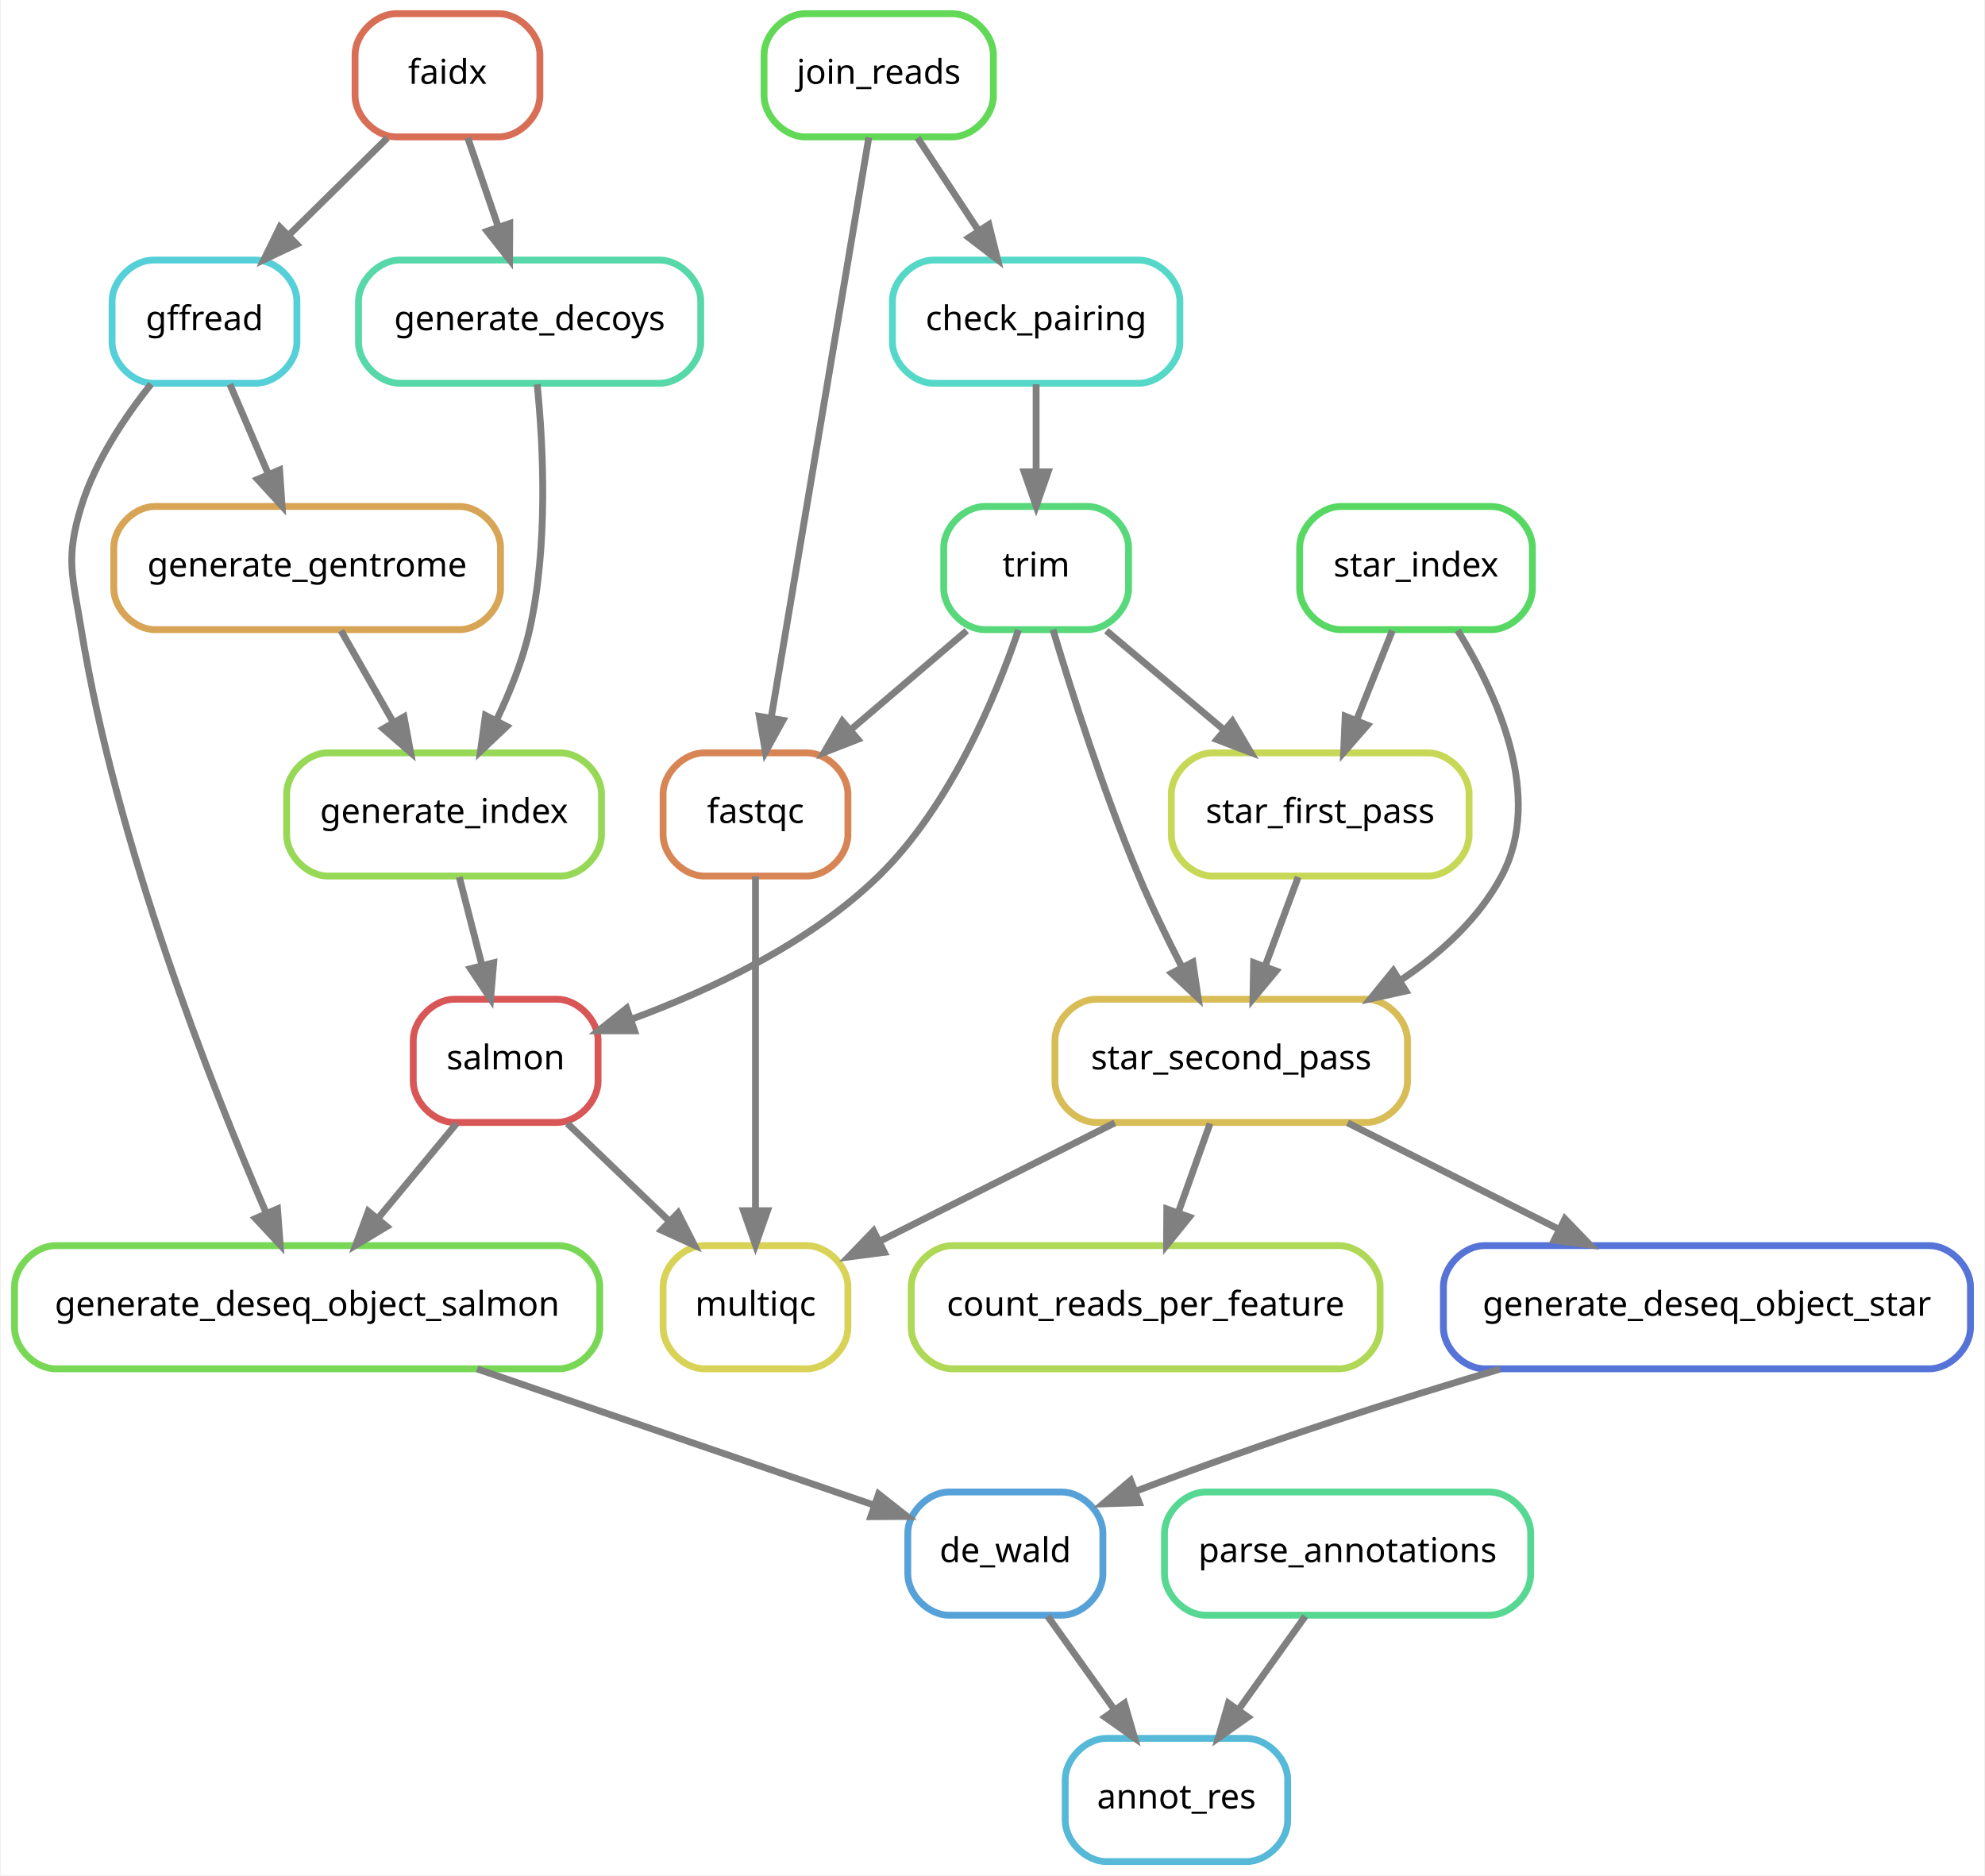
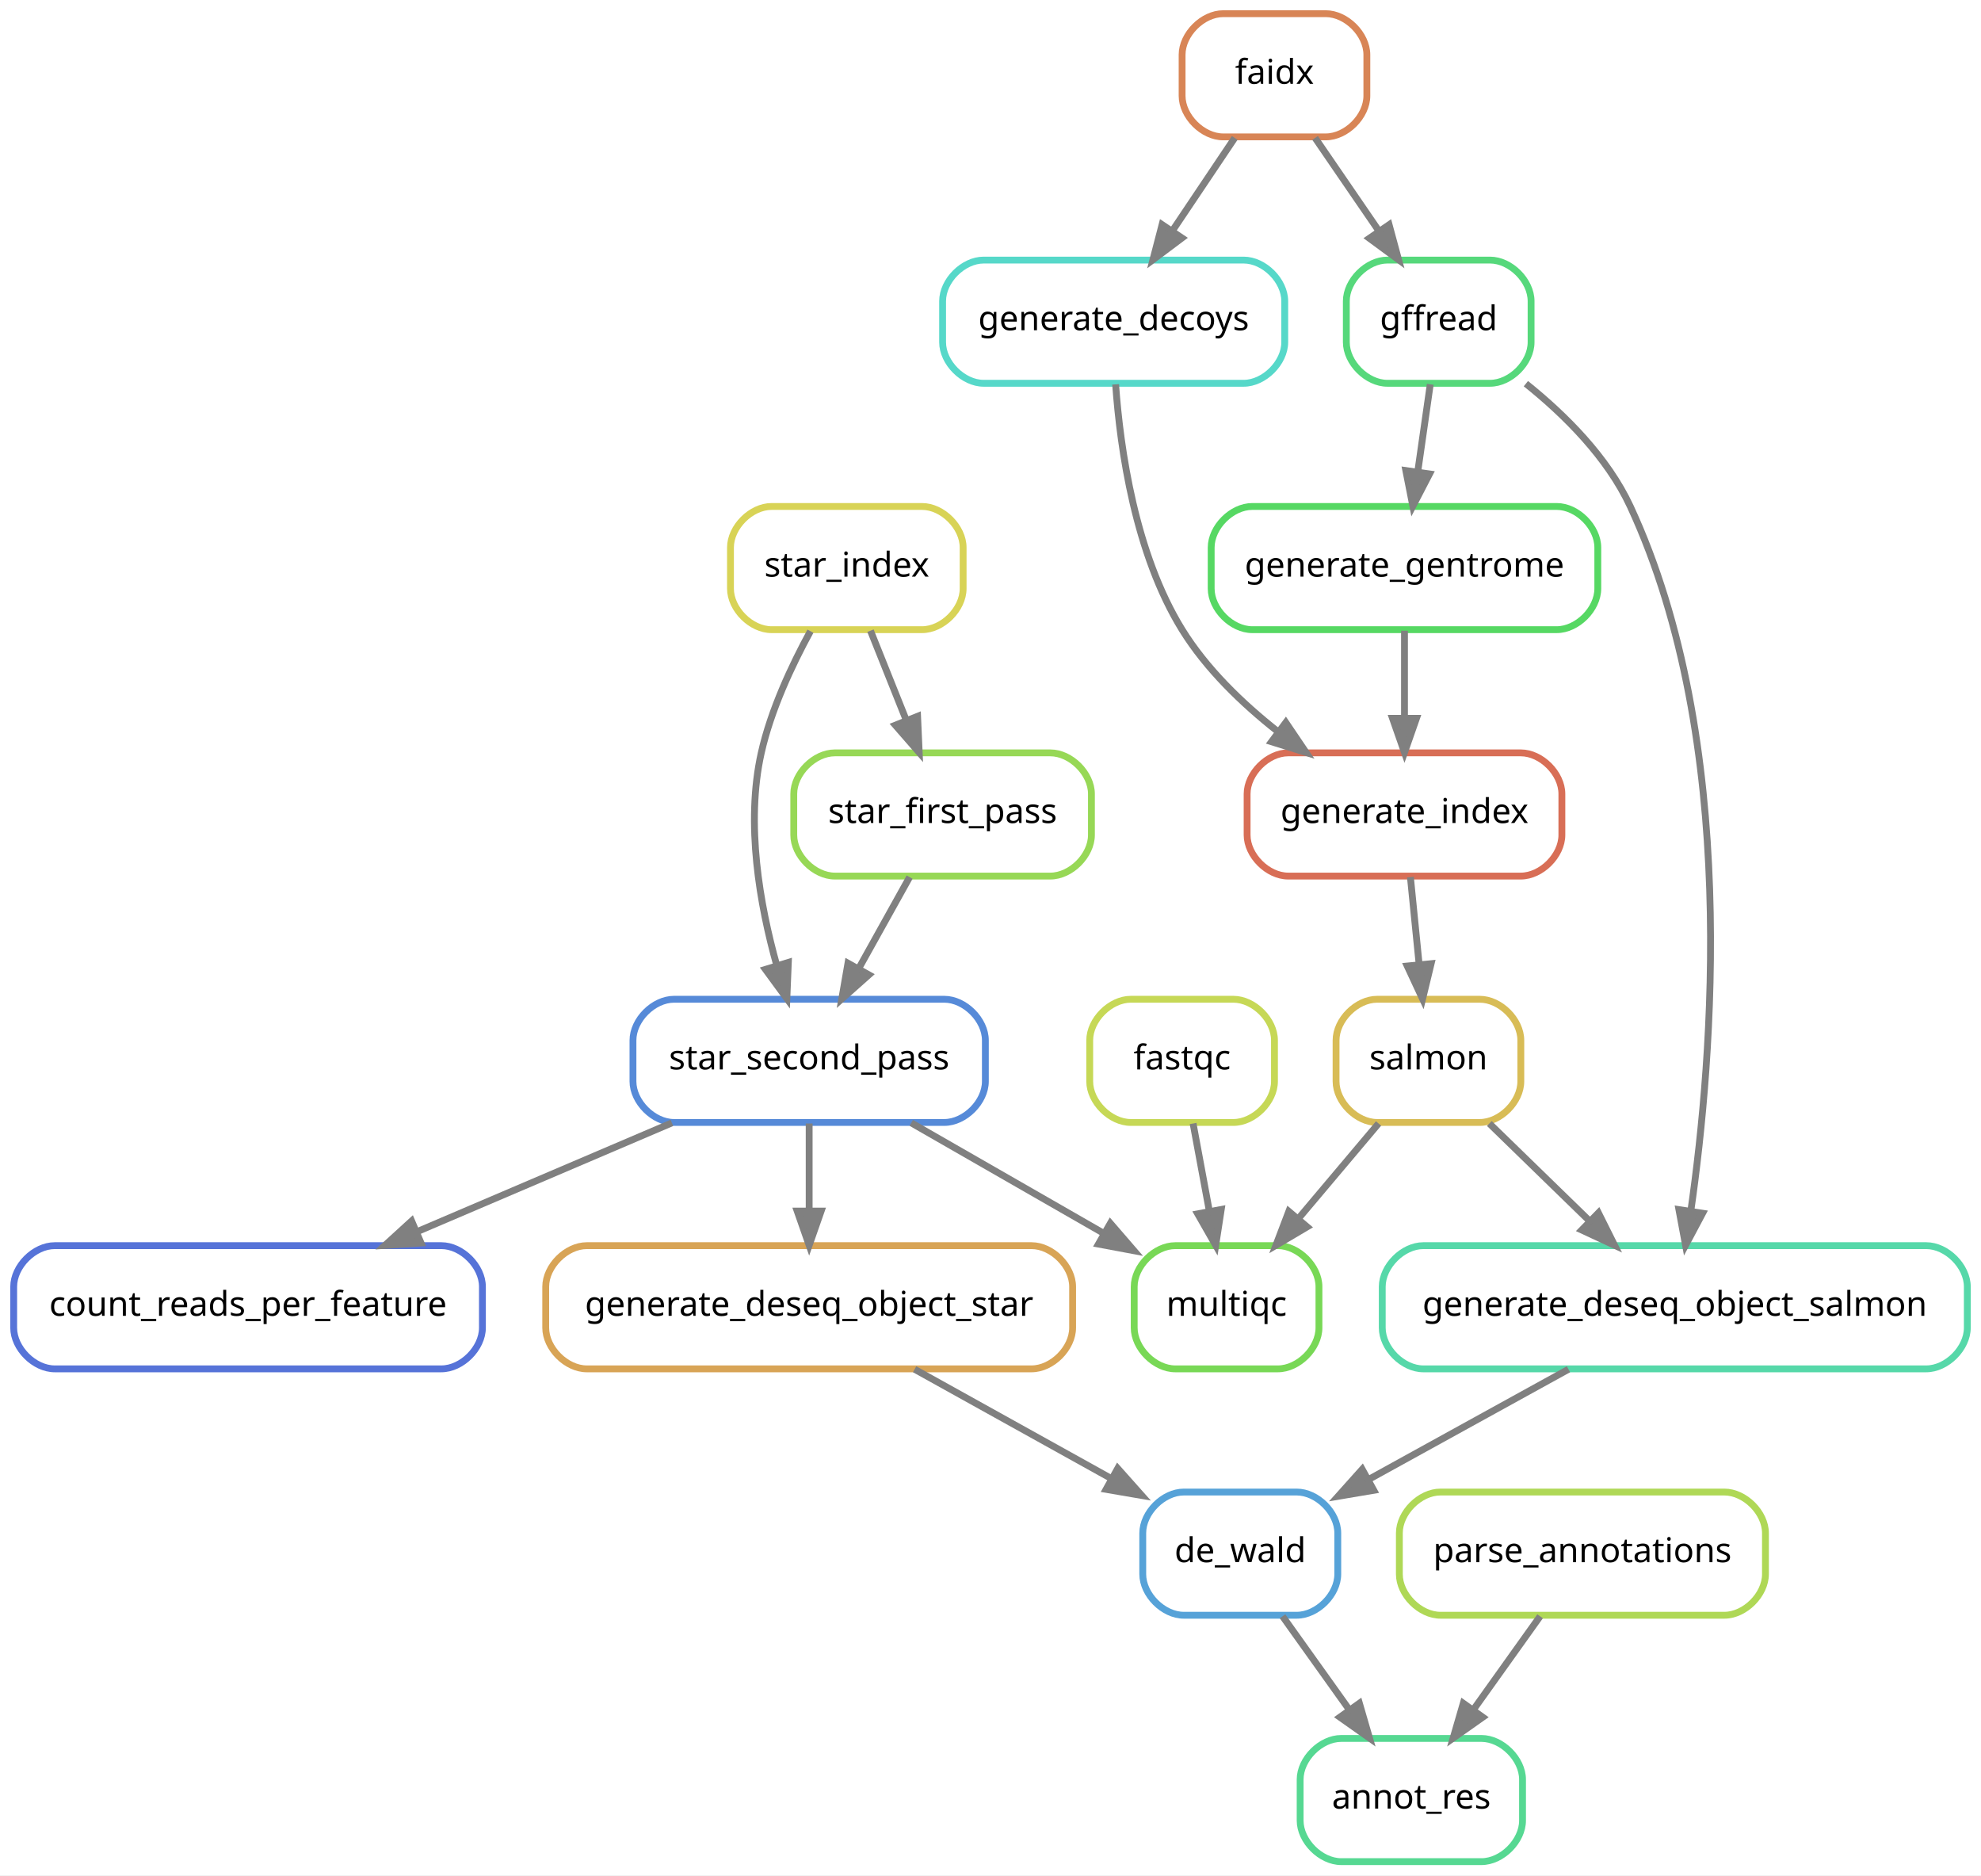
- <svg xmlns="http://www.w3.org/2000/svg" width="580pt" height="548pt" viewBox="0.00 0.00 579.50 548.00">
+ <svg xmlns="http://www.w3.org/2000/svg" width="579pt" height="548pt" viewBox="0.00 0.00 579.00 548.00">
  <g id="graph0" class="graph" transform="scale(1 1) rotate(0) translate(4 544)">
-     <polygon fill="white" stroke="transparent" points="-4,4 -4,-544 575.5,-544 575.5,4 -4,4" />
+     <polygon fill="white" stroke="transparent" points="-4,4 -4,-544 575,-544 575,4 -4,4" />
    <g id="node1" class="node">
-       <path fill="none" stroke="#56b9d8" stroke-width="2" d="M360,-36C360,-36 319,-36 319,-36 313,-36 307,-30 307,-24 307,-24 307,-12 307,-12 307,-6 313,0 319,0 319,0 360,0 360,0 366,0 372,-6 372,-12 372,-12 372,-24 372,-24 372,-30 366,-36 360,-36" />
-       <text text-anchor="middle" x="339.5" y="-15.5" font-family="sans" font-size="10.00">annot_res</text>
+       <path fill="none" stroke="#56d892" stroke-width="2" d="M429,-36C429,-36 388,-36 388,-36 382,-36 376,-30 376,-24 376,-24 376,-12 376,-12 376,-6 382,0 388,0 388,0 429,0 429,0 435,0 441,-6 441,-12 441,-12 441,-24 441,-24 441,-30 435,-36 429,-36" />
+       <text text-anchor="middle" x="408.5" y="-15.5" font-family="sans" font-size="10.00">annot_res</text>
    </g>
    <g id="node2" class="node">
-       <path fill="none" stroke="#d8d356" stroke-width="2" d="M231.5,-180C231.5,-180 201.5,-180 201.5,-180 195.5,-180 189.5,-174 189.5,-168 189.5,-168 189.5,-156 189.5,-156 189.5,-150 195.5,-144 201.5,-144 201.5,-144 231.5,-144 231.5,-144 237.5,-144 243.5,-150 243.5,-156 243.5,-156 243.5,-168 243.5,-168 243.5,-174 237.5,-180 231.5,-180" />
-       <text text-anchor="middle" x="216.5" y="-159.5" font-family="sans" font-size="10.00">multiqc</text>
+       <path fill="none" stroke="#78d856" stroke-width="2" d="M369.5,-180C369.5,-180 339.5,-180 339.5,-180 333.5,-180 327.5,-174 327.5,-168 327.5,-168 327.5,-156 327.5,-156 327.5,-150 333.5,-144 339.5,-144 339.5,-144 369.5,-144 369.5,-144 375.5,-144 381.5,-150 381.5,-156 381.5,-156 381.5,-168 381.5,-168 381.5,-174 375.5,-180 369.5,-180" />
+       <text text-anchor="middle" x="354.5" y="-159.5" font-family="sans" font-size="10.00">multiqc</text>
    </g>
    <g id="node3" class="node">
-       <path fill="none" stroke="#afd856" stroke-width="2" d="M387,-180C387,-180 274,-180 274,-180 268,-180 262,-174 262,-168 262,-168 262,-156 262,-156 262,-150 268,-144 274,-144 274,-144 387,-144 387,-144 393,-144 399,-150 399,-156 399,-156 399,-168 399,-168 399,-174 393,-180 387,-180" />
-       <text text-anchor="middle" x="330.5" y="-159.5" font-family="sans" font-size="10.00">count_reads_per_feature</text>
+       <path fill="none" stroke="#5673d8" stroke-width="2" d="M125,-180C125,-180 12,-180 12,-180 6,-180 0,-174 0,-168 0,-168 0,-156 0,-156 0,-150 6,-144 12,-144 12,-144 125,-144 125,-144 131,-144 137,-150 137,-156 137,-156 137,-168 137,-168 137,-174 131,-180 125,-180" />
+       <text text-anchor="middle" x="68.5" y="-159.5" font-family="sans" font-size="10.00">count_reads_per_feature</text>
    </g>
    <g id="node4" class="node">
-       <path fill="none" stroke="#56a2d8" stroke-width="2" d="M306,-108C306,-108 273,-108 273,-108 267,-108 261,-102 261,-96 261,-96 261,-84 261,-84 261,-78 267,-72 273,-72 273,-72 306,-72 306,-72 312,-72 318,-78 318,-84 318,-84 318,-96 318,-96 318,-102 312,-108 306,-108" />
-       <text text-anchor="middle" x="289.5" y="-87.5" font-family="sans" font-size="10.00">de_wald</text>
+       <path fill="none" stroke="#56a2d8" stroke-width="2" d="M375,-108C375,-108 342,-108 342,-108 336,-108 330,-102 330,-96 330,-96 330,-84 330,-84 330,-78 336,-72 342,-72 342,-72 375,-72 375,-72 381,-72 387,-78 387,-84 387,-84 387,-96 387,-96 387,-102 381,-108 375,-108" />
+       <text text-anchor="middle" x="358.5" y="-87.5" font-family="sans" font-size="10.00">de_wald</text>
    </g>
    <g id="edge2" class="edge">
-       <path fill="none" stroke="grey" stroke-width="2" d="M301.86,-71.7C307.73,-63.47 314.87,-53.48 321.34,-44.42" />
-       <polygon fill="grey" stroke="grey" stroke-width="2" points="324.32,-46.28 327.28,-36.1 318.62,-42.21 324.32,-46.28" />
+       <path fill="none" stroke="grey" stroke-width="2" d="M370.86,-71.7C376.73,-63.47 383.87,-53.48 390.34,-44.42" />
+       <polygon fill="grey" stroke="grey" stroke-width="2" points="393.32,-46.28 396.28,-36.1 387.62,-42.21 393.32,-46.28" />
    </g>
    <g id="node5" class="node">
-       <path fill="none" stroke="#56d892" stroke-width="2" d="M431,-108C431,-108 348,-108 348,-108 342,-108 336,-102 336,-96 336,-96 336,-84 336,-84 336,-78 342,-72 348,-72 348,-72 431,-72 431,-72 437,-72 443,-78 443,-84 443,-84 443,-96 443,-96 443,-102 437,-108 431,-108" />
-       <text text-anchor="middle" x="389.5" y="-87.5" font-family="sans" font-size="10.00">parse_annotations</text>
+       <path fill="none" stroke="#afd856" stroke-width="2" d="M500,-108C500,-108 417,-108 417,-108 411,-108 405,-102 405,-96 405,-96 405,-84 405,-84 405,-78 411,-72 417,-72 417,-72 500,-72 500,-72 506,-72 512,-78 512,-84 512,-84 512,-96 512,-96 512,-102 506,-108 500,-108" />
+       <text text-anchor="middle" x="458.5" y="-87.5" font-family="sans" font-size="10.00">parse_annotations</text>
    </g>
    <g id="edge1" class="edge">
-       <path fill="none" stroke="grey" stroke-width="2" d="M377.14,-71.7C371.27,-63.47 364.13,-53.48 357.66,-44.42" />
-       <polygon fill="grey" stroke="grey" stroke-width="2" points="360.38,-42.21 351.72,-36.1 354.68,-46.28 360.38,-42.21" />
+       <path fill="none" stroke="grey" stroke-width="2" d="M446.14,-71.7C440.27,-63.47 433.13,-53.48 426.66,-44.42" />
+       <polygon fill="grey" stroke="grey" stroke-width="2" points="429.38,-42.21 420.72,-36.1 423.68,-46.28 429.38,-42.21" />
    </g>
    <g id="node6" class="node">
-       <path fill="none" stroke="#d88556" stroke-width="2" d="M231.5,-324C231.5,-324 201.5,-324 201.5,-324 195.5,-324 189.5,-318 189.5,-312 189.5,-312 189.5,-300 189.5,-300 189.5,-294 195.5,-288 201.5,-288 201.5,-288 231.5,-288 231.5,-288 237.5,-288 243.5,-294 243.5,-300 243.5,-300 243.5,-312 243.5,-312 243.5,-318 237.5,-324 231.5,-324" />
-       <text text-anchor="middle" x="216.5" y="-303.5" font-family="sans" font-size="10.00">fastqc</text>
+       <path fill="none" stroke="#c6d856" stroke-width="2" d="M356.5,-252C356.5,-252 326.5,-252 326.5,-252 320.5,-252 314.5,-246 314.5,-240 314.5,-240 314.5,-228 314.5,-228 314.5,-222 320.5,-216 326.5,-216 326.5,-216 356.5,-216 356.5,-216 362.5,-216 368.5,-222 368.5,-228 368.5,-228 368.5,-240 368.5,-240 368.5,-246 362.5,-252 356.5,-252" />
+       <text text-anchor="middle" x="341.5" y="-231.5" font-family="sans" font-size="10.00">fastqc</text>
    </g>
    <g id="edge3" class="edge">
-       <path fill="none" stroke="grey" stroke-width="2" d="M216.5,-287.87C216.5,-263.67 216.5,-219.21 216.5,-190.39" />
-       <polygon fill="grey" stroke="grey" stroke-width="2" points="220,-190.19 216.5,-180.19 213,-190.19 220,-190.19" />
+       <path fill="none" stroke="grey" stroke-width="2" d="M344.71,-215.7C346.15,-207.98 347.87,-198.71 349.46,-190.11" />
+       <polygon fill="grey" stroke="grey" stroke-width="2" points="352.94,-190.58 351.32,-180.1 346.06,-189.3 352.94,-190.58" />
    </g>
    <g id="node7" class="node">
-       <path fill="none" stroke="#d85656" stroke-width="2" d="M158.5,-252C158.5,-252 128.5,-252 128.5,-252 122.5,-252 116.5,-246 116.5,-240 116.5,-240 116.5,-228 116.5,-228 116.5,-222 122.5,-216 128.5,-216 128.5,-216 158.5,-216 158.5,-216 164.5,-216 170.5,-222 170.5,-228 170.5,-228 170.5,-240 170.5,-240 170.5,-246 164.5,-252 158.5,-252" />
-       <text text-anchor="middle" x="143.5" y="-231.5" font-family="sans" font-size="10.00">salmon</text>
+       <path fill="none" stroke="#d8bc56" stroke-width="2" d="M428.5,-252C428.5,-252 398.5,-252 398.5,-252 392.5,-252 386.5,-246 386.5,-240 386.5,-240 386.5,-228 386.5,-228 386.5,-222 392.5,-216 398.5,-216 398.5,-216 428.5,-216 428.5,-216 434.5,-216 440.5,-222 440.5,-228 440.5,-228 440.5,-240 440.5,-240 440.5,-246 434.5,-252 428.5,-252" />
+       <text text-anchor="middle" x="413.5" y="-231.5" font-family="sans" font-size="10.00">salmon</text>
    </g>
    <g id="edge4" class="edge">
-       <path fill="none" stroke="grey" stroke-width="2" d="M161.54,-215.7C170.56,-207.05 181.62,-196.45 191.44,-187.03" />
-       <polygon fill="grey" stroke="grey" stroke-width="2" points="193.87,-189.55 198.66,-180.1 189.02,-184.5 193.87,-189.55" />
+       <path fill="none" stroke="grey" stroke-width="2" d="M398.92,-215.7C391.84,-207.3 383.22,-197.07 375.45,-187.86" />
+       <polygon fill="grey" stroke="grey" stroke-width="2" points="378.04,-185.49 368.92,-180.1 372.69,-190.01 378.04,-185.49" />
    </g>
    <g id="node9" class="node">
-       <path fill="none" stroke="#78d856" stroke-width="2" d="M159,-180C159,-180 12,-180 12,-180 6,-180 0,-174 0,-168 0,-168 0,-156 0,-156 0,-150 6,-144 12,-144 12,-144 159,-144 159,-144 165,-144 171,-150 171,-156 171,-156 171,-168 171,-168 171,-174 165,-180 159,-180" />
-       <text text-anchor="middle" x="85.5" y="-159.5" font-family="sans" font-size="10.00">generate_deseq_object_salmon</text>
+       <path fill="none" stroke="#56d8a9" stroke-width="2" d="M559,-180C559,-180 412,-180 412,-180 406,-180 400,-174 400,-168 400,-168 400,-156 400,-156 400,-150 406,-144 412,-144 412,-144 559,-144 559,-144 565,-144 571,-150 571,-156 571,-156 571,-168 571,-168 571,-174 565,-180 559,-180" />
+       <text text-anchor="middle" x="485.5" y="-159.5" font-family="sans" font-size="10.00">generate_deseq_object_salmon</text>
+     </g>
+     <g id="edge13" class="edge">
+       <path fill="none" stroke="grey" stroke-width="2" d="M431.3,-215.7C440.1,-207.14 450.88,-196.66 460.5,-187.3" />
+       <polygon fill="grey" stroke="grey" stroke-width="2" points="463.18,-189.58 467.91,-180.1 458.3,-184.57 463.18,-189.58" />
+     </g>
+     <g id="node8" class="node">
+       <path fill="none" stroke="#568ad8" stroke-width="2" d="M272,-252C272,-252 193,-252 193,-252 187,-252 181,-246 181,-240 181,-240 181,-228 181,-228 181,-222 187,-216 193,-216 193,-216 272,-216 272,-216 278,-216 284,-222 284,-228 284,-228 284,-240 284,-240 284,-246 278,-252 272,-252" />
+       <text text-anchor="middle" x="232.5" y="-231.5" font-family="sans" font-size="10.00">star_second_pass</text>
+     </g>
+     <g id="edge5" class="edge">
+       <path fill="none" stroke="grey" stroke-width="2" d="M262.34,-215.88C279.28,-206.16 300.61,-193.92 318.47,-183.67" />
+       <polygon fill="grey" stroke="grey" stroke-width="2" points="320.53,-186.53 327.46,-178.51 317.05,-180.46 320.53,-186.53" />
+     </g>
+     <g id="edge6" class="edge">
+       <path fill="none" stroke="grey" stroke-width="2" d="M192.38,-215.88C169.86,-206.26 141.58,-194.19 117.73,-184.01" />
+       <polygon fill="grey" stroke="grey" stroke-width="2" points="119.06,-180.77 108.49,-180.07 116.31,-187.21 119.06,-180.77" />
+     </g>
+     <g id="node10" class="node">
+       <path fill="none" stroke="#d8a456" stroke-width="2" d="M297.5,-180C297.5,-180 167.5,-180 167.5,-180 161.5,-180 155.5,-174 155.5,-168 155.5,-168 155.5,-156 155.5,-156 155.5,-150 161.5,-144 167.5,-144 167.5,-144 297.5,-144 297.5,-144 303.5,-144 309.5,-150 309.5,-156 309.5,-156 309.5,-168 309.5,-168 309.5,-174 303.5,-180 297.5,-180" />
+       <text text-anchor="middle" x="232.5" y="-159.5" font-family="sans" font-size="10.00">generate_deseq_object_star</text>
+     </g>
+     <g id="edge14" class="edge">
+       <path fill="none" stroke="grey" stroke-width="2" d="M232.5,-215.7C232.5,-207.98 232.5,-198.71 232.5,-190.11" />
+       <polygon fill="grey" stroke="grey" stroke-width="2" points="236,-190.1 232.5,-180.1 229,-190.1 236,-190.1" />
+     </g>
+     <g id="edge8" class="edge">
+       <path fill="none" stroke="grey" stroke-width="2" d="M454.43,-143.88C436.76,-134.14 414.51,-121.87 395.89,-111.61" />
+       <polygon fill="grey" stroke="grey" stroke-width="2" points="397.52,-108.51 387.08,-106.75 394.14,-114.64 397.52,-108.51" />
+     </g>
+     <g id="edge7" class="edge">
+       <path fill="none" stroke="grey" stroke-width="2" d="M263.32,-143.88C280.65,-134.25 302.41,-122.16 320.76,-111.97" />
+       <polygon fill="grey" stroke="grey" stroke-width="2" points="322.68,-114.9 329.72,-106.99 319.28,-108.78 322.68,-114.9" />
+     </g>
+     <g id="node11" class="node">
+       <path fill="none" stroke="#d86e56" stroke-width="2" d="M440.5,-324C440.5,-324 372.5,-324 372.5,-324 366.5,-324 360.5,-318 360.5,-312 360.5,-312 360.5,-300 360.5,-300 360.5,-294 366.5,-288 372.5,-288 372.5,-288 440.5,-288 440.5,-288 446.5,-288 452.5,-294 452.5,-300 452.5,-300 452.5,-312 452.5,-312 452.5,-318 446.5,-324 440.5,-324" />
+       <text text-anchor="middle" x="406.5" y="-303.5" font-family="sans" font-size="10.00">generate_index</text>
+     </g>
+     <g id="edge9" class="edge">
+       <path fill="none" stroke="grey" stroke-width="2" d="M408.23,-287.7C409,-279.98 409.93,-270.71 410.79,-262.11" />
+       <polygon fill="grey" stroke="grey" stroke-width="2" points="414.28,-262.4 411.79,-252.1 407.31,-261.71 414.28,-262.4" />
+     </g>
+     <g id="node12" class="node">
+       <path fill="none" stroke="#d8d356" stroke-width="2" d="M265.5,-396C265.5,-396 221.5,-396 221.5,-396 215.5,-396 209.5,-390 209.5,-384 209.5,-384 209.5,-372 209.5,-372 209.5,-366 215.5,-360 221.5,-360 221.5,-360 265.5,-360 265.5,-360 271.5,-360 277.5,-366 277.5,-372 277.5,-372 277.5,-384 277.5,-384 277.5,-390 271.5,-396 265.5,-396" />
+       <text text-anchor="middle" x="243.5" y="-375.5" font-family="sans" font-size="10.00">star_index</text>
+     </g>
+     <g id="edge11" class="edge">
+       <path fill="none" stroke="grey" stroke-width="2" d="M232.87,-359.56C227.4,-349.54 221.3,-336.51 218.5,-324 213.87,-303.33 218.06,-279.62 223.03,-261.88" />
+       <polygon fill="grey" stroke="grey" stroke-width="2" points="226.41,-262.77 225.98,-252.19 219.72,-260.73 226.41,-262.77" />
+     </g>
+     <g id="node13" class="node">
+       <path fill="none" stroke="#97d856" stroke-width="2" d="M303,-324C303,-324 240,-324 240,-324 234,-324 228,-318 228,-312 228,-312 228,-300 228,-300 228,-294 234,-288 240,-288 240,-288 303,-288 303,-288 309,-288 315,-294 315,-300 315,-300 315,-312 315,-312 315,-318 309,-324 303,-324" />
+       <text text-anchor="middle" x="271.5" y="-303.5" font-family="sans" font-size="10.00">star_first_pass</text>
    </g>
    <g id="edge17" class="edge">
-       <path fill="none" stroke="grey" stroke-width="2" d="M129.16,-215.7C122.21,-207.3 113.73,-197.07 106.1,-187.86" />
-       <polygon fill="grey" stroke="grey" stroke-width="2" points="108.75,-185.57 99.67,-180.1 103.36,-190.04 108.75,-185.57" />
+       <path fill="none" stroke="grey" stroke-width="2" d="M250.42,-359.7C253.57,-351.81 257.38,-342.3 260.88,-333.55" />
+       <polygon fill="grey" stroke="grey" stroke-width="2" points="264.19,-334.69 264.66,-324.1 257.69,-332.09 264.19,-334.69" />
    </g>
-     <g id="node8" class="node">
-       <path fill="none" stroke="#d8bc56" stroke-width="2" d="M395,-252C395,-252 316,-252 316,-252 310,-252 304,-246 304,-240 304,-240 304,-228 304,-228 304,-222 310,-216 316,-216 316,-216 395,-216 395,-216 401,-216 407,-222 407,-228 407,-228 407,-240 407,-240 407,-246 401,-252 395,-252" />
-       <text text-anchor="middle" x="355.5" y="-231.5" font-family="sans" font-size="10.00">star_second_pass</text>
+     <g id="edge10" class="edge">
+       <path fill="none" stroke="grey" stroke-width="2" d="M261.86,-287.7C257.37,-279.64 251.94,-269.89 246.98,-260.98" />
+       <polygon fill="grey" stroke="grey" stroke-width="2" points="249.95,-259.14 242.03,-252.1 243.84,-262.54 249.95,-259.14" />
    </g>
-     <g id="edge5" class="edge">
-       <path fill="none" stroke="grey" stroke-width="2" d="M321.5,-215.88C300.63,-205.37 273.94,-191.92 252.68,-181.22" />
-       <polygon fill="grey" stroke="grey" stroke-width="2" points="254.15,-178.04 243.64,-176.67 251,-184.29 254.15,-178.04" />
+     <g id="node14" class="node">
+       <path fill="none" stroke="#56d87b" stroke-width="2" d="M431.5,-468C431.5,-468 401.5,-468 401.5,-468 395.5,-468 389.5,-462 389.5,-456 389.5,-456 389.5,-444 389.5,-444 389.5,-438 395.5,-432 401.5,-432 401.5,-432 431.5,-432 431.5,-432 437.5,-432 443.5,-438 443.5,-444 443.5,-444 443.5,-456 443.5,-456 443.5,-462 437.5,-468 431.5,-468" />
+       <text text-anchor="middle" x="416.5" y="-447.5" font-family="sans" font-size="10.00">gffread</text>
    </g>
-     <g id="edge6" class="edge">
-       <path fill="none" stroke="grey" stroke-width="2" d="M349.32,-215.7C346.5,-207.81 343.11,-198.3 339.98,-189.55" />
-       <polygon fill="grey" stroke="grey" stroke-width="2" points="343.27,-188.34 336.61,-180.1 336.68,-190.7 343.27,-188.34" />
+     <g id="edge12" class="edge">
+       <path fill="none" stroke="grey" stroke-width="2" d="M441.98,-431.89C453.44,-422.71 465.85,-410.33 472.5,-396 504.3,-327.44 496.66,-235.08 490.17,-190.01" />
+       <polygon fill="grey" stroke="grey" stroke-width="2" points="493.63,-189.47 488.65,-180.11 486.71,-190.53 493.63,-189.47" />
    </g>
-     <g id="node10" class="node">
-       <path fill="none" stroke="#5673d8" stroke-width="2" d="M559.5,-180C559.5,-180 429.5,-180 429.5,-180 423.5,-180 417.5,-174 417.5,-168 417.5,-168 417.5,-156 417.5,-156 417.5,-150 423.5,-144 429.5,-144 429.5,-144 559.5,-144 559.5,-144 565.5,-144 571.5,-150 571.5,-156 571.5,-156 571.5,-168 571.5,-168 571.5,-174 565.5,-180 559.5,-180" />
-       <text text-anchor="middle" x="494.5" y="-159.5" font-family="sans" font-size="10.00">generate_deseq_object_star</text>
+     <g id="node15" class="node">
+       <path fill="none" stroke="#56d863" stroke-width="2" d="M451,-396C451,-396 362,-396 362,-396 356,-396 350,-390 350,-384 350,-384 350,-372 350,-372 350,-366 356,-360 362,-360 362,-360 451,-360 451,-360 457,-360 463,-366 463,-372 463,-372 463,-384 463,-384 463,-390 457,-396 451,-396" />
+       <text text-anchor="middle" x="406.5" y="-375.5" font-family="sans" font-size="10.00">generate_gentrome</text>
+     </g>
+     <g id="edge19" class="edge">
+       <path fill="none" stroke="grey" stroke-width="2" d="M414.03,-431.7C412.93,-423.98 411.6,-414.71 410.37,-406.11" />
+       <polygon fill="grey" stroke="grey" stroke-width="2" points="413.82,-405.51 408.94,-396.1 406.89,-406.5 413.82,-405.51" />
+     </g>
+     <g id="edge15" class="edge">
+       <path fill="none" stroke="grey" stroke-width="2" d="M406.5,-359.7C406.5,-351.98 406.5,-342.71 406.5,-334.11" />
+       <polygon fill="grey" stroke="grey" stroke-width="2" points="410,-334.1 406.5,-324.1 403,-334.1 410,-334.1" />
+     </g>
+     <g id="node16" class="node">
+       <path fill="none" stroke="#56d8c9" stroke-width="2" d="M359.5,-468C359.5,-468 283.5,-468 283.5,-468 277.5,-468 271.5,-462 271.5,-456 271.5,-456 271.5,-444 271.5,-444 271.5,-438 277.5,-432 283.5,-432 283.5,-432 359.5,-432 359.5,-432 365.5,-432 371.5,-438 371.5,-444 371.5,-444 371.5,-456 371.5,-456 371.5,-462 365.5,-468 359.5,-468" />
+       <text text-anchor="middle" x="321.5" y="-447.5" font-family="sans" font-size="10.00">generate_decoys</text>
+     </g>
+     <g id="edge16" class="edge">
+       <path fill="none" stroke="grey" stroke-width="2" d="M322.07,-431.68C323.42,-412.77 327.76,-382.22 341.5,-360 348.57,-348.57 359,-338.49 369.43,-330.27" />
+       <polygon fill="grey" stroke="grey" stroke-width="2" points="371.81,-332.87 377.75,-324.09 367.63,-327.25 371.81,-332.87" />
+     </g>
+     <g id="node17" class="node">
+       <path fill="none" stroke="#d88556" stroke-width="2" d="M383.5,-540C383.5,-540 353.5,-540 353.5,-540 347.5,-540 341.5,-534 341.5,-528 341.5,-528 341.5,-516 341.5,-516 341.5,-510 347.5,-504 353.5,-504 353.5,-504 383.5,-504 383.5,-504 389.5,-504 395.5,-510 395.5,-516 395.5,-516 395.5,-528 395.5,-528 395.5,-534 389.5,-540 383.5,-540" />
+       <text text-anchor="middle" x="368.5" y="-519.5" font-family="sans" font-size="10.00">faidx</text>
    </g>
    <g id="edge18" class="edge">
-       <path fill="none" stroke="grey" stroke-width="2" d="M389.5,-215.88C408.1,-206.51 431.33,-194.81 451.21,-184.8" />
-       <polygon fill="grey" stroke="grey" stroke-width="2" points="453.01,-187.81 460.37,-180.19 449.86,-181.56 453.01,-187.81" />
-     </g>
-     <g id="edge8" class="edge">
-       <path fill="none" stroke="grey" stroke-width="2" d="M135.14,-143.97C170.84,-131.72 218.28,-115.44 251.1,-104.18" />
-       <polygon fill="grey" stroke="grey" stroke-width="2" points="252.46,-107.41 260.79,-100.85 250.19,-100.79 252.46,-107.41" />
-     </g>
-     <g id="edge7" class="edge">
-       <path fill="none" stroke="grey" stroke-width="2" d="M434,-143.91C404.08,-135 367.36,-123.37 327.42,-108.16" />
-       <polygon fill="grey" stroke="grey" stroke-width="2" points="328.62,-104.87 318.03,-104.54 326.1,-111.4 328.62,-104.87" />
-     </g>
-     <g id="node11" class="node">
-       <path fill="none" stroke="#61d856" stroke-width="2" d="M274,-540C274,-540 231,-540 231,-540 225,-540 219,-534 219,-528 219,-528 219,-516 219,-516 219,-510 225,-504 231,-504 231,-504 274,-504 274,-504 280,-504 286,-510 286,-516 286,-516 286,-528 286,-528 286,-534 280,-540 274,-540" />
-       <text text-anchor="middle" x="252.5" y="-519.5" font-family="sans" font-size="10.00">join_reads</text>
-     </g>
-     <g id="edge9" class="edge">
-       <path fill="none" stroke="grey" stroke-width="2" d="M249.61,-503.85C243.37,-466.75 228.58,-378.81 221.06,-334.1" />
-       <polygon fill="grey" stroke="grey" stroke-width="2" points="224.51,-333.51 219.4,-324.23 217.61,-334.67 224.51,-333.51" />
-     </g>
-     <g id="node17" class="node">
-       <path fill="none" stroke="#56d8c9" stroke-width="2" d="M328.5,-468C328.5,-468 268.5,-468 268.5,-468 262.5,-468 256.5,-462 256.5,-456 256.5,-456 256.5,-444 256.5,-444 256.5,-438 262.5,-432 268.5,-432 268.5,-432 328.5,-432 328.5,-432 334.5,-432 340.5,-438 340.5,-444 340.5,-444 340.5,-456 340.5,-456 340.5,-462 334.5,-468 328.5,-468" />
-       <text text-anchor="middle" x="298.5" y="-447.5" font-family="sans" font-size="10.00">check_pairing</text>
-     </g>
-     <g id="edge25" class="edge">
-       <path fill="none" stroke="grey" stroke-width="2" d="M263.87,-503.7C269.22,-495.56 275.7,-485.69 281.61,-476.7" />
-       <polygon fill="grey" stroke="grey" stroke-width="2" points="284.69,-478.38 287.26,-468.1 278.84,-474.54 284.69,-478.38" />
-     </g>
-     <g id="node12" class="node">
-       <path fill="none" stroke="#56d87b" stroke-width="2" d="M313.5,-396C313.5,-396 283.5,-396 283.5,-396 277.5,-396 271.5,-390 271.5,-384 271.5,-384 271.5,-372 271.5,-372 271.5,-366 277.5,-360 283.5,-360 283.5,-360 313.5,-360 313.5,-360 319.5,-360 325.5,-366 325.5,-372 325.5,-372 325.5,-384 325.5,-384 325.5,-390 319.5,-396 313.5,-396" />
-       <text text-anchor="middle" x="298.5" y="-375.5" font-family="sans" font-size="10.00">trim</text>
-     </g>
-     <g id="edge10" class="edge">
-       <path fill="none" stroke="grey" stroke-width="2" d="M278.23,-359.7C268,-350.97 255.44,-340.24 244.32,-330.75" />
-       <polygon fill="grey" stroke="grey" stroke-width="2" points="246.41,-327.94 236.54,-324.1 241.87,-333.26 246.41,-327.94" />
-     </g>
-     <g id="edge12" class="edge">
-       <path fill="none" stroke="grey" stroke-width="2" d="M293.34,-359.91C286.69,-340.36 273.41,-308.41 252.5,-288 232.21,-268.2 203.08,-254.56 180.04,-246.08" />
-       <polygon fill="grey" stroke="grey" stroke-width="2" points="181.17,-242.77 170.58,-242.76 178.85,-249.37 181.17,-242.77" />
-     </g>
-     <g id="edge15" class="edge">
-       <path fill="none" stroke="grey" stroke-width="2" d="M303.42,-360C308.85,-341.88 318.2,-312.5 328.5,-288 332.22,-279.15 336.8,-269.73 341.13,-261.33" />
-       <polygon fill="grey" stroke="grey" stroke-width="2" points="344.29,-262.84 345.84,-252.36 338.09,-259.59 344.29,-262.84" />
-     </g>
-     <g id="node15" class="node">
-       <path fill="none" stroke="#c6d856" stroke-width="2" d="M413,-324C413,-324 350,-324 350,-324 344,-324 338,-318 338,-312 338,-312 338,-300 338,-300 338,-294 344,-288 350,-288 350,-288 413,-288 413,-288 419,-288 425,-294 425,-300 425,-300 425,-312 425,-312 425,-318 419,-324 413,-324" />
-       <text text-anchor="middle" x="381.5" y="-303.5" font-family="sans" font-size="10.00">star_first_pass</text>
-     </g>
-     <g id="edge23" class="edge">
-       <path fill="none" stroke="grey" stroke-width="2" d="M319.02,-359.7C329.37,-350.97 342.09,-340.24 353.34,-330.75" />
-       <polygon fill="grey" stroke="grey" stroke-width="2" points="355.83,-333.23 361.22,-324.1 351.32,-327.88 355.83,-333.23" />
-     </g>
-     <g id="node13" class="node">
-       <path fill="none" stroke="#97d856" stroke-width="2" d="M159.5,-324C159.5,-324 91.5,-324 91.5,-324 85.5,-324 79.5,-318 79.5,-312 79.5,-312 79.5,-300 79.5,-300 79.5,-294 85.5,-288 91.5,-288 91.5,-288 159.5,-288 159.5,-288 165.5,-288 171.5,-294 171.5,-300 171.5,-300 171.5,-312 171.5,-312 171.5,-318 165.5,-324 159.5,-324" />
-       <text text-anchor="middle" x="125.5" y="-303.5" font-family="sans" font-size="10.00">generate_index</text>
-     </g>
-     <g id="edge11" class="edge">
-       <path fill="none" stroke="grey" stroke-width="2" d="M129.95,-287.7C131.95,-279.9 134.37,-270.51 136.6,-261.83" />
-       <polygon fill="grey" stroke="grey" stroke-width="2" points="140,-262.66 139.1,-252.1 133.22,-260.92 140,-262.66" />
-     </g>
-     <g id="node14" class="node">
-       <path fill="none" stroke="#56d863" stroke-width="2" d="M431.5,-396C431.5,-396 387.5,-396 387.5,-396 381.5,-396 375.5,-390 375.5,-384 375.5,-384 375.5,-372 375.5,-372 375.5,-366 381.5,-360 387.5,-360 387.5,-360 431.5,-360 431.5,-360 437.5,-360 443.5,-366 443.5,-372 443.5,-372 443.5,-384 443.5,-384 443.5,-390 437.5,-396 431.5,-396" />
-       <text text-anchor="middle" x="409.5" y="-375.5" font-family="sans" font-size="10.00">star_index</text>
-     </g>
-     <g id="edge13" class="edge">
-       <path fill="none" stroke="grey" stroke-width="2" d="M421.66,-359.78C433.14,-341.22 446.89,-311.22 434.5,-288 427.81,-275.45 416.68,-265.35 404.86,-257.47" />
-       <polygon fill="grey" stroke="grey" stroke-width="2" points="406.53,-254.39 396.18,-252.12 402.86,-260.34 406.53,-254.39" />
-     </g>
-     <g id="edge22" class="edge">
-       <path fill="none" stroke="grey" stroke-width="2" d="M402.58,-359.7C399.43,-351.81 395.62,-342.3 392.12,-333.55" />
-       <polygon fill="grey" stroke="grey" stroke-width="2" points="395.31,-332.09 388.34,-324.1 388.81,-334.69 395.31,-332.09" />
-     </g>
-     <g id="edge14" class="edge">
-       <path fill="none" stroke="grey" stroke-width="2" d="M375.07,-287.7C372.14,-279.81 368.61,-270.3 365.36,-261.55" />
-       <polygon fill="grey" stroke="grey" stroke-width="2" points="368.62,-260.26 361.85,-252.1 362.05,-262.7 368.62,-260.26" />
-     </g>
-     <g id="node16" class="node">
-       <path fill="none" stroke="#56d0d8" stroke-width="2" d="M70.5,-468C70.5,-468 40.5,-468 40.5,-468 34.5,-468 28.5,-462 28.5,-456 28.5,-456 28.5,-444 28.5,-444 28.5,-438 34.5,-432 40.5,-432 40.5,-432 70.5,-432 70.5,-432 76.5,-432 82.5,-438 82.5,-444 82.5,-444 82.5,-456 82.5,-456 82.5,-462 76.5,-468 70.5,-468" />
-       <text text-anchor="middle" x="55.5" y="-447.5" font-family="sans" font-size="10.00">gffread</text>
-     </g>
-     <g id="edge16" class="edge">
-       <path fill="none" stroke="grey" stroke-width="2" d="M39.89,-431.77C32.13,-422.03 23.55,-409.18 19.5,-396 14.8,-380.71 16.93,-375.79 19.5,-360 29.77,-297.03 57.35,-227.04 73.42,-189.78" />
-       <polygon fill="grey" stroke="grey" stroke-width="2" points="76.83,-190.74 77.63,-180.18 70.41,-187.93 76.83,-190.74" />
-     </g>
-     <g id="node18" class="node">
-       <path fill="none" stroke="#d8a456" stroke-width="2" d="M130,-396C130,-396 41,-396 41,-396 35,-396 29,-390 29,-384 29,-384 29,-372 29,-372 29,-366 35,-360 41,-360 41,-360 130,-360 130,-360 136,-360 142,-366 142,-372 142,-372 142,-384 142,-384 142,-390 136,-396 130,-396" />
-       <text text-anchor="middle" x="85.5" y="-375.5" font-family="sans" font-size="10.00">generate_gentrome</text>
-     </g>
-     <g id="edge26" class="edge">
-       <path fill="none" stroke="grey" stroke-width="2" d="M62.92,-431.7C66.29,-423.81 70.37,-414.3 74.12,-405.55" />
-       <polygon fill="grey" stroke="grey" stroke-width="2" points="77.45,-406.67 78.17,-396.1 71.01,-403.92 77.45,-406.67" />
-     </g>
-     <g id="edge19" class="edge">
-       <path fill="none" stroke="grey" stroke-width="2" d="M298.5,-431.7C298.5,-423.98 298.5,-414.71 298.5,-406.11" />
-       <polygon fill="grey" stroke="grey" stroke-width="2" points="302,-406.1 298.5,-396.1 295,-406.1 302,-406.1" />
+       <path fill="none" stroke="grey" stroke-width="2" d="M380.37,-503.7C386,-495.47 392.85,-485.48 399.07,-476.42" />
+       <polygon fill="grey" stroke="grey" stroke-width="2" points="402,-478.33 404.77,-468.1 396.23,-474.37 402,-478.33" />
    </g>
    <g id="edge20" class="edge">
-       <path fill="none" stroke="grey" stroke-width="2" d="M95.39,-359.7C99.99,-351.64 105.56,-341.89 110.65,-332.98" />
-       <polygon fill="grey" stroke="grey" stroke-width="2" points="113.8,-334.52 115.73,-324.1 107.73,-331.05 113.8,-334.52" />
-     </g>
-     <g id="node19" class="node">
-       <path fill="none" stroke="#56d8a9" stroke-width="2" d="M188.5,-468C188.5,-468 112.5,-468 112.5,-468 106.5,-468 100.5,-462 100.5,-456 100.5,-456 100.5,-444 100.5,-444 100.5,-438 106.5,-432 112.5,-432 112.5,-432 188.5,-432 188.5,-432 194.5,-432 200.5,-438 200.5,-444 200.5,-444 200.5,-456 200.5,-456 200.5,-462 194.5,-468 188.5,-468" />
-       <text text-anchor="middle" x="150.5" y="-447.5" font-family="sans" font-size="10.00">generate_decoys</text>
-     </g>
-     <g id="edge21" class="edge">
-       <path fill="none" stroke="grey" stroke-width="2" d="M152.71,-431.69C154.52,-413.58 155.97,-384.43 150.5,-360 148.49,-351.01 144.77,-341.75 140.8,-333.53" />
-       <polygon fill="grey" stroke="grey" stroke-width="2" points="143.82,-331.73 136.13,-324.44 137.59,-334.94 143.82,-331.73" />
-     </g>
-     <g id="node20" class="node">
-       <path fill="none" stroke="#d86e56" stroke-width="2" d="M141.5,-540C141.5,-540 111.5,-540 111.5,-540 105.5,-540 99.5,-534 99.5,-528 99.5,-528 99.5,-516 99.5,-516 99.5,-510 105.5,-504 111.5,-504 111.5,-504 141.5,-504 141.5,-504 147.5,-504 153.5,-510 153.5,-516 153.5,-516 153.5,-528 153.5,-528 153.5,-534 147.5,-540 141.5,-540" />
-       <text text-anchor="middle" x="126.5" y="-519.5" font-family="sans" font-size="10.00">faidx</text>
-     </g>
-     <g id="edge24" class="edge">
-       <path fill="none" stroke="grey" stroke-width="2" d="M108.95,-503.7C100.27,-495.14 89.64,-484.66 80.15,-475.3" />
-       <polygon fill="grey" stroke="grey" stroke-width="2" points="82.43,-472.63 72.85,-468.1 77.51,-477.62 82.43,-472.63" />
-     </g>
-     <g id="edge27" class="edge">
-       <path fill="none" stroke="grey" stroke-width="2" d="M132.43,-503.7C135.11,-495.9 138.33,-486.51 141.3,-477.83" />
-       <polygon fill="grey" stroke="grey" stroke-width="2" points="144.7,-478.7 144.64,-468.1 138.08,-476.43 144.7,-478.7" />
+       <path fill="none" stroke="grey" stroke-width="2" d="M356.88,-503.7C351.36,-495.47 344.65,-485.48 338.57,-476.42" />
+       <polygon fill="grey" stroke="grey" stroke-width="2" points="341.46,-474.46 332.98,-468.1 335.65,-478.36 341.46,-474.46" />
    </g>
  </g>
</svg>
